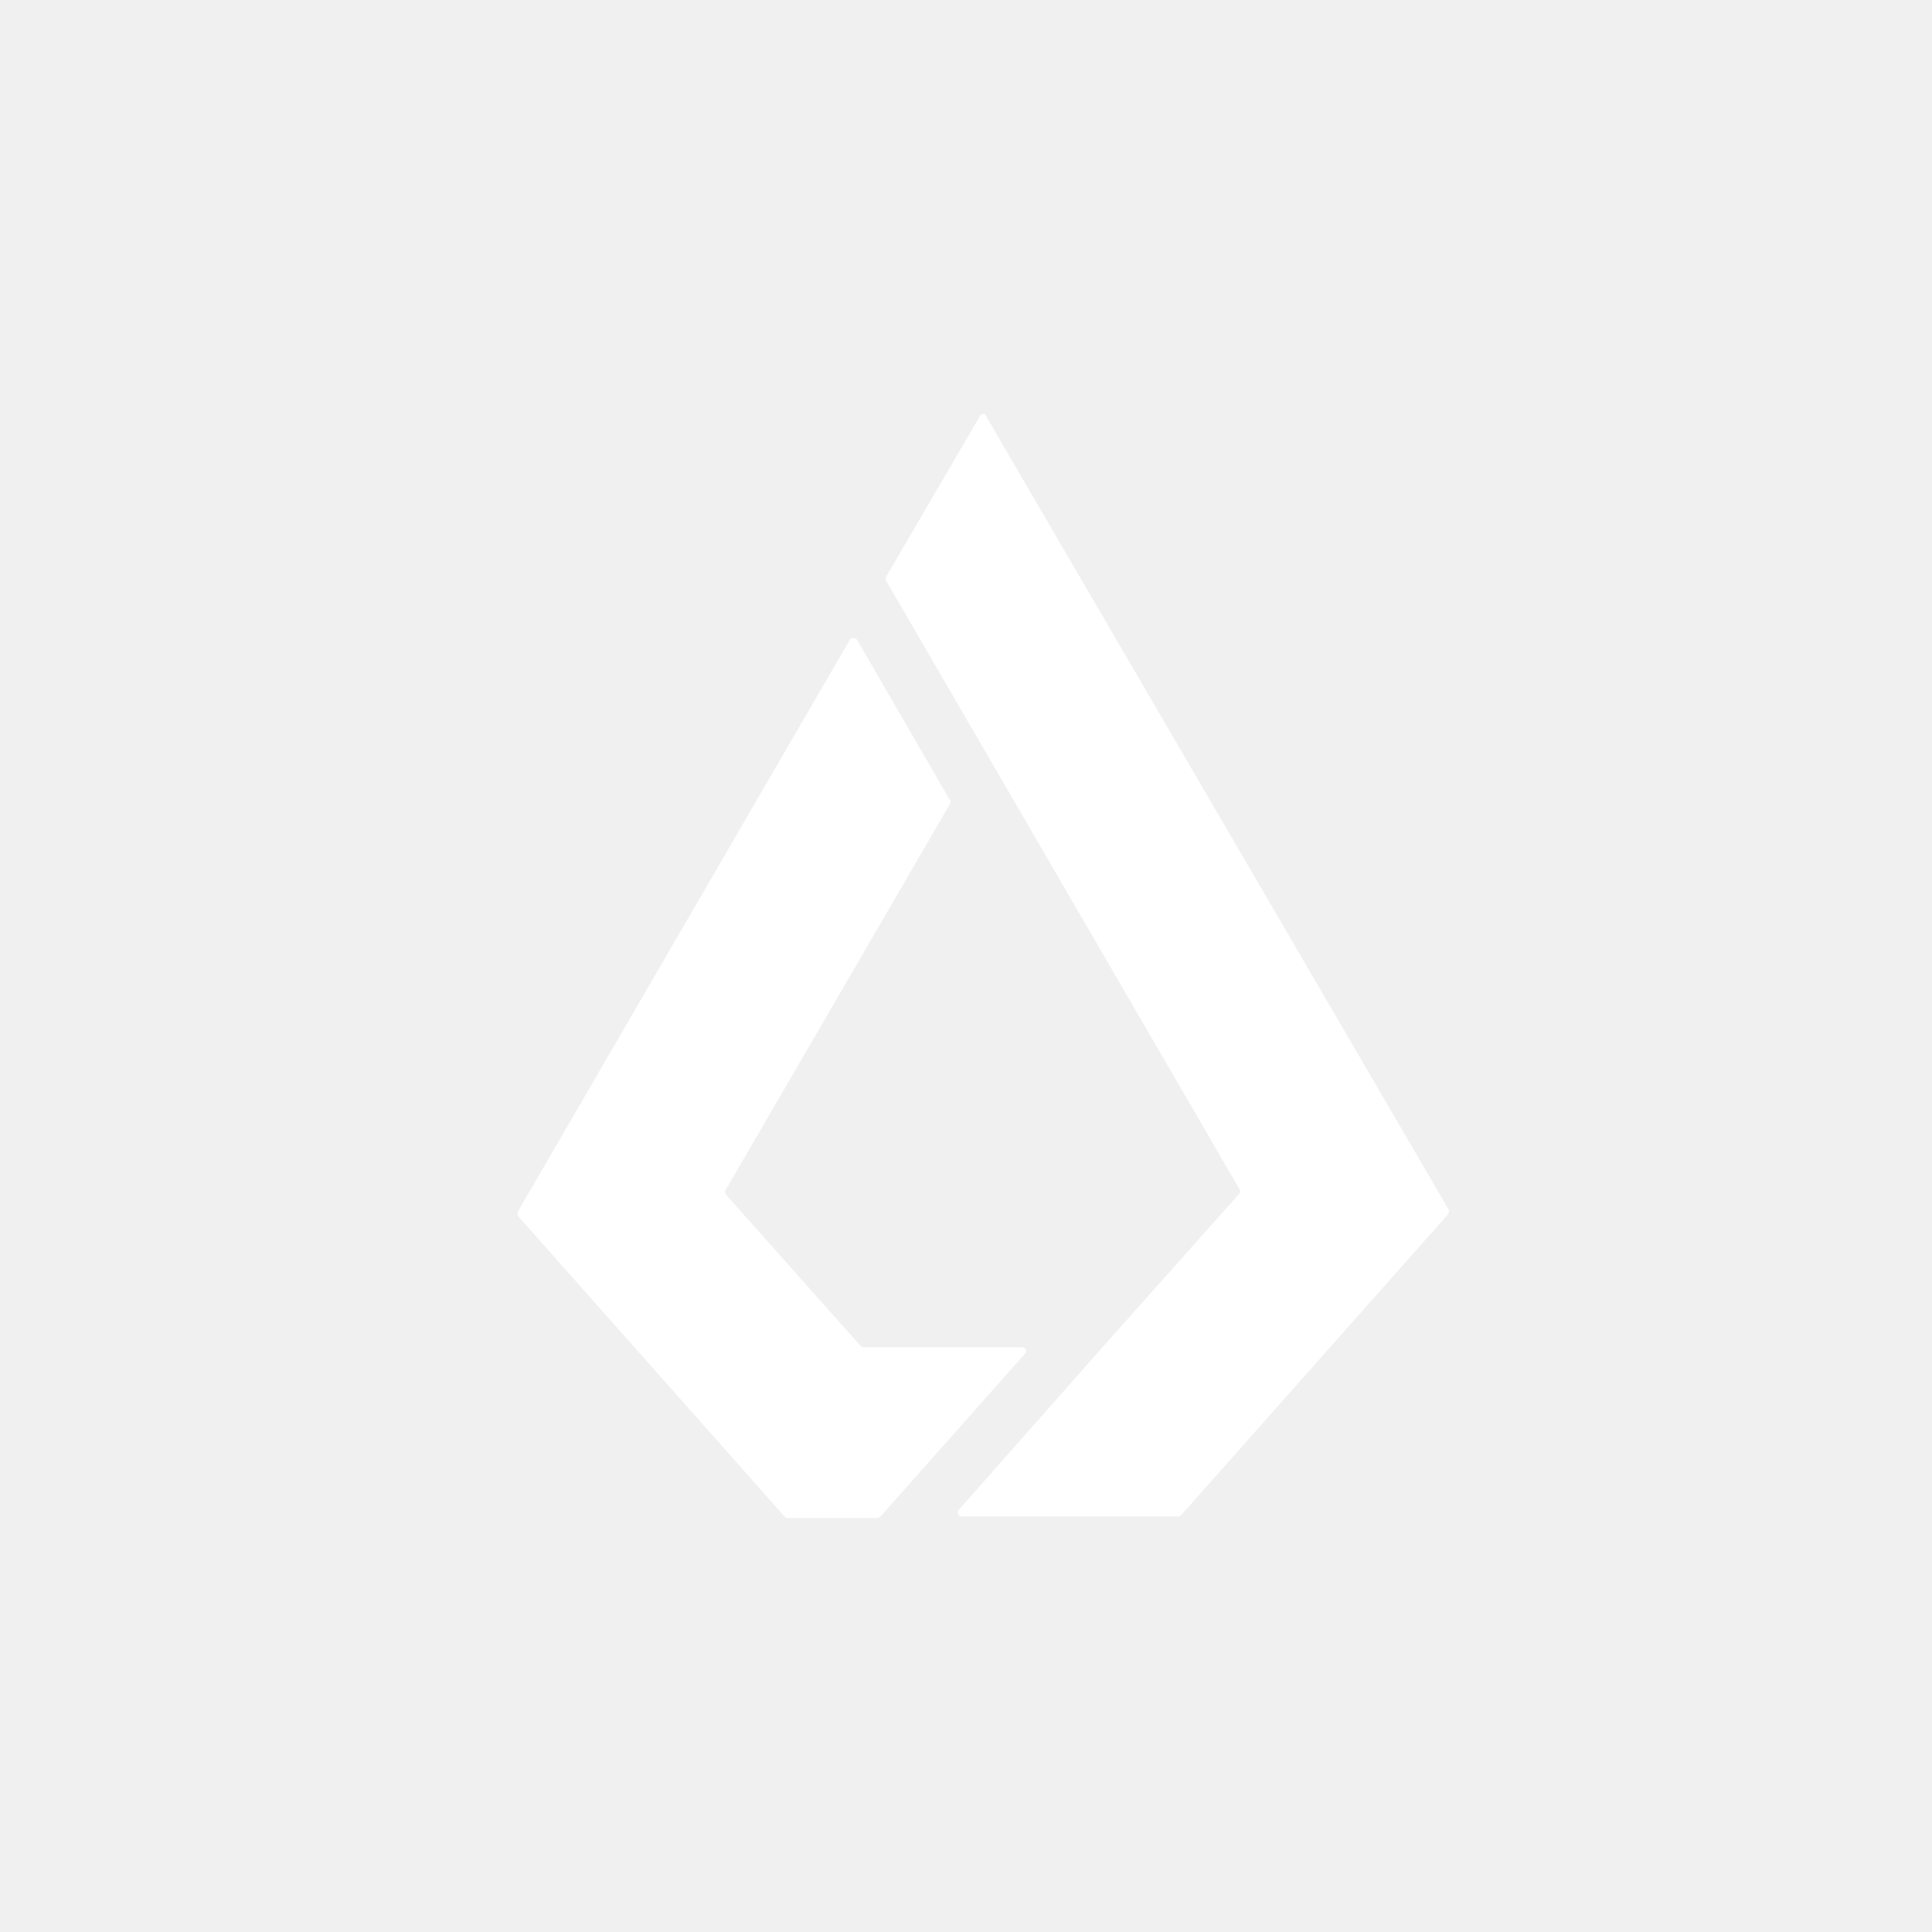
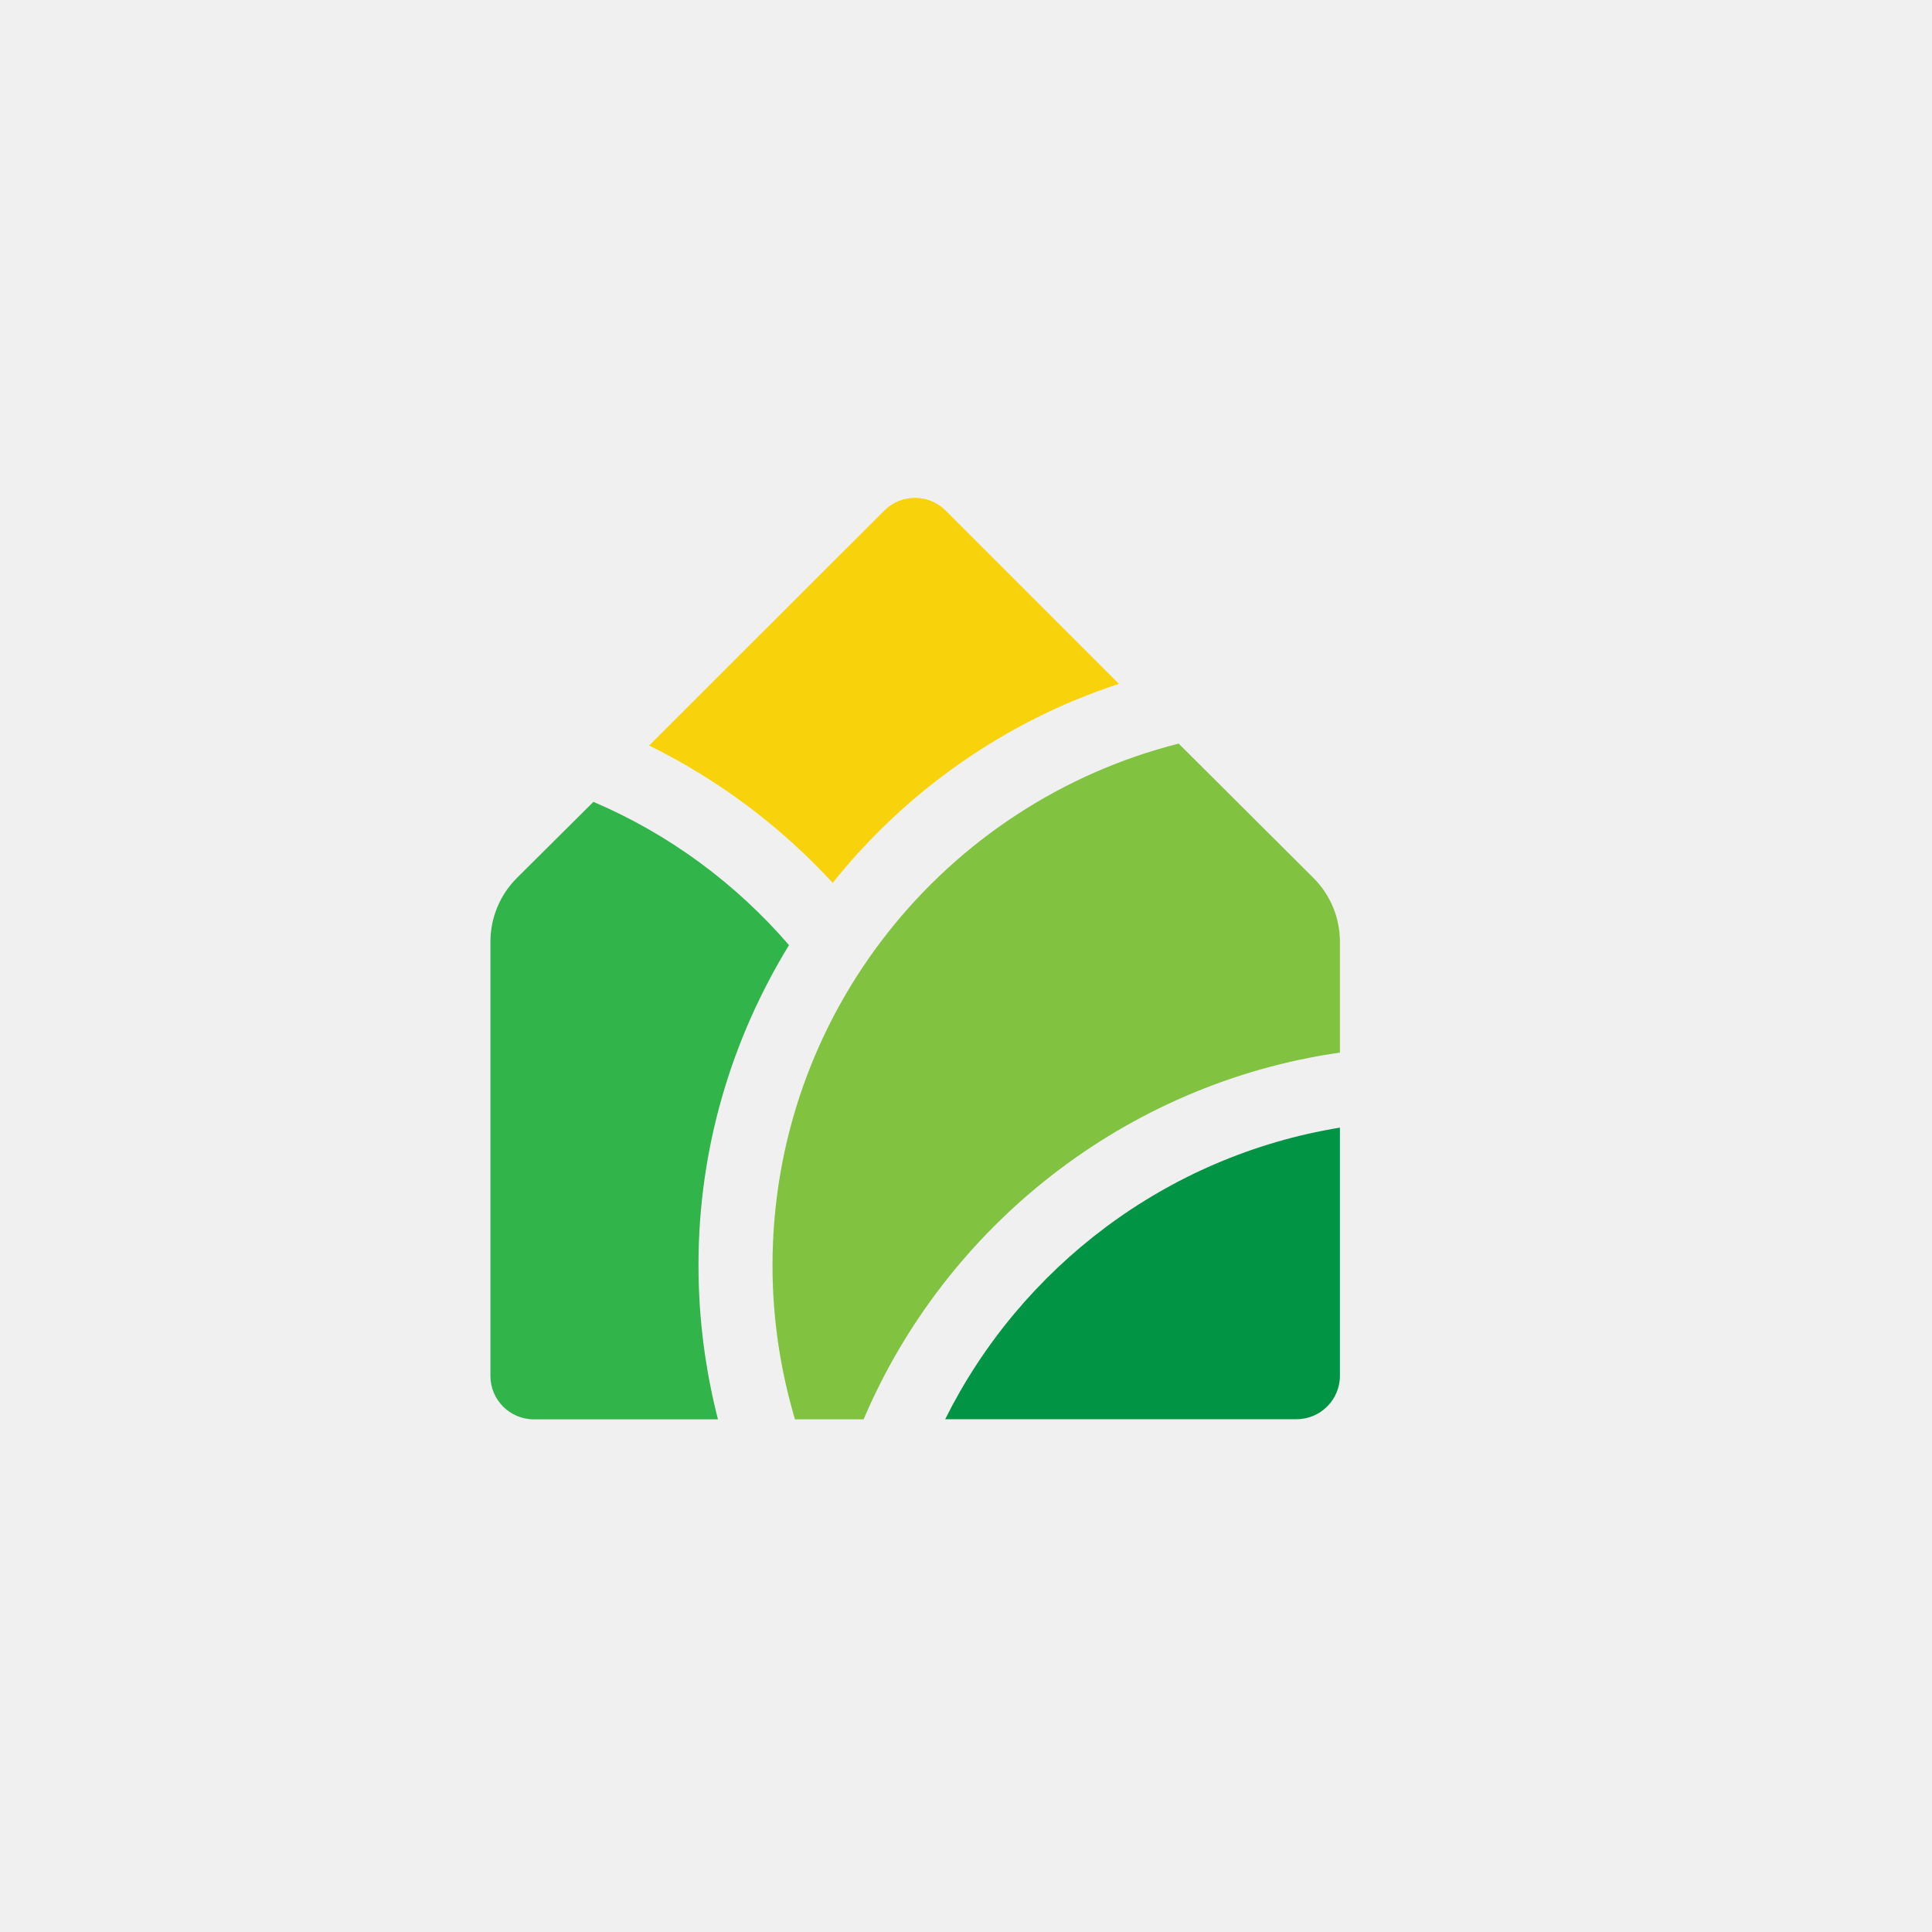
- <svg xmlns="http://www.w3.org/2000/svg" width="56" height="56" viewBox="0 0 56 56">
-   <path fill="#ffffff" fill-rule="nonzero" d="M25.545 43.93c-.024.023-.07.047-.094.07h-2.62c-.047 0-.07-.023-.094-.047l-7.72-8.704a.15.15 0 0 1 0-.14l9.615-16.564c.047-.07.164-.07.21 0l2.691 4.646c.023.023.023.07 0 .117l-6.503 11.19c-.024.047 0 .094.023.141l3.883 4.364c.024.023.07.047.094.047h4.585c.117 0 .164.117.094.188l-4.164 4.692zm2.854-31.86c.046-.093.163-.093.187 0L41.99 35.062c.024.047 0 .093-.023.14l-7.72 8.704a.177.177 0 0 1-.094.047h-6.269c-.117 0-.164-.117-.094-.188l4.188-4.739 3.93-4.41c.047-.047.047-.094.023-.14l-7.439-12.81-2.807-4.833c-.023-.024-.023-.07 0-.117l2.714-4.646z" />
+ <svg xmlns="http://www.w3.org/2000/svg" width="70" height="70" viewBox="30 0 130 63">
+   <path d="M86.03 25.905C90.95 19.745 97.62 15.025 105.29 12.515L93.63 0.855C92.49 -0.285 90.64 -0.285 89.5 0.855L73.68 16.665C78.37 18.975 82.55 22.125 86.03 25.905Z" fill="#F8D20B" />
+   <path d="M83.09 30.095C79.51 25.945 75.02 22.625 69.93 20.455L64.78 25.575C63.64 26.715 63 28.255 63 29.865V59.085C63 60.695 64.31 62.005 65.92 62.005H78.31C77.47 58.725 77 55.245 77 51.655C76.99 43.755 79.24 36.385 83.09 30.095Z" fill="#31B44A" />
+   <path d="M109.31 16.535C93.6 20.515 81.98 34.715 81.98 51.655C81.98 55.275 82.52 58.715 83.49 62.005H88.11C93.64 49.015 105.7 39.405 120.16 37.325V29.865C120.16 28.255 119.52 26.715 118.38 25.575L109.31 16.535Z" fill="#81C341" />
+   <path d="M93.6 61.995H117.24C118.85 61.995 120.16 60.685 120.16 59.075V42.375C108.47 44.285 98.69 51.785 93.6 61.995Z" fill="#009444" />
</svg>
